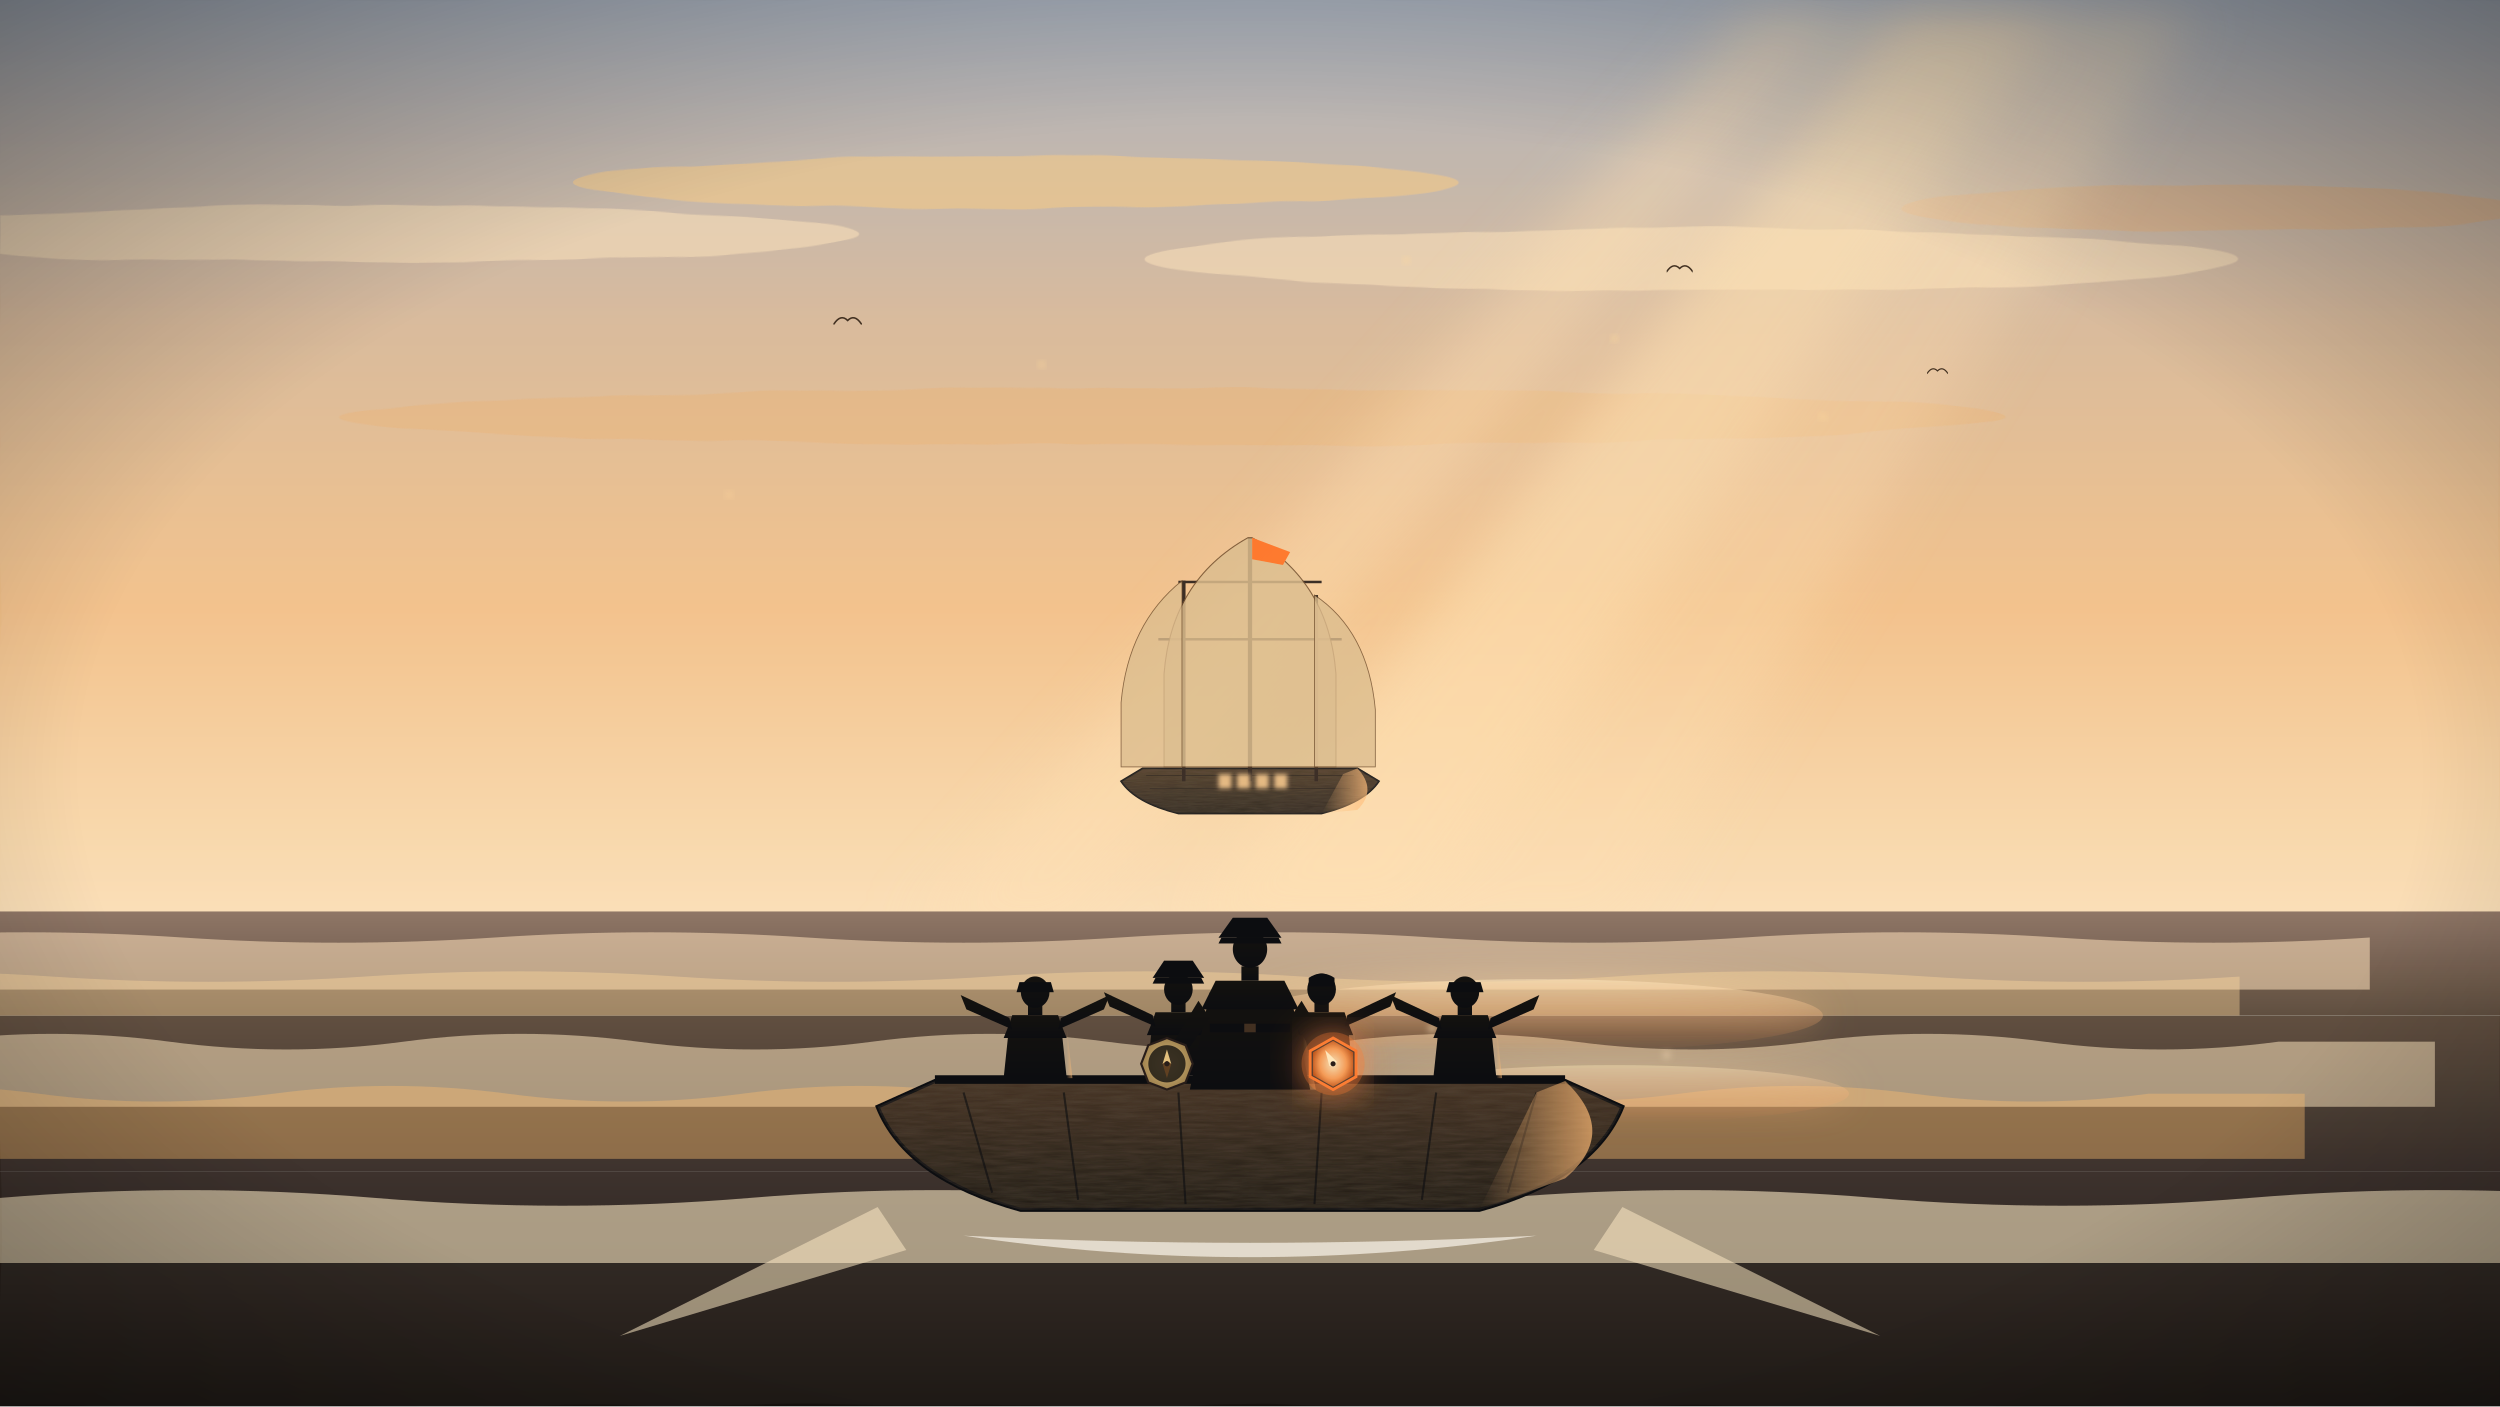
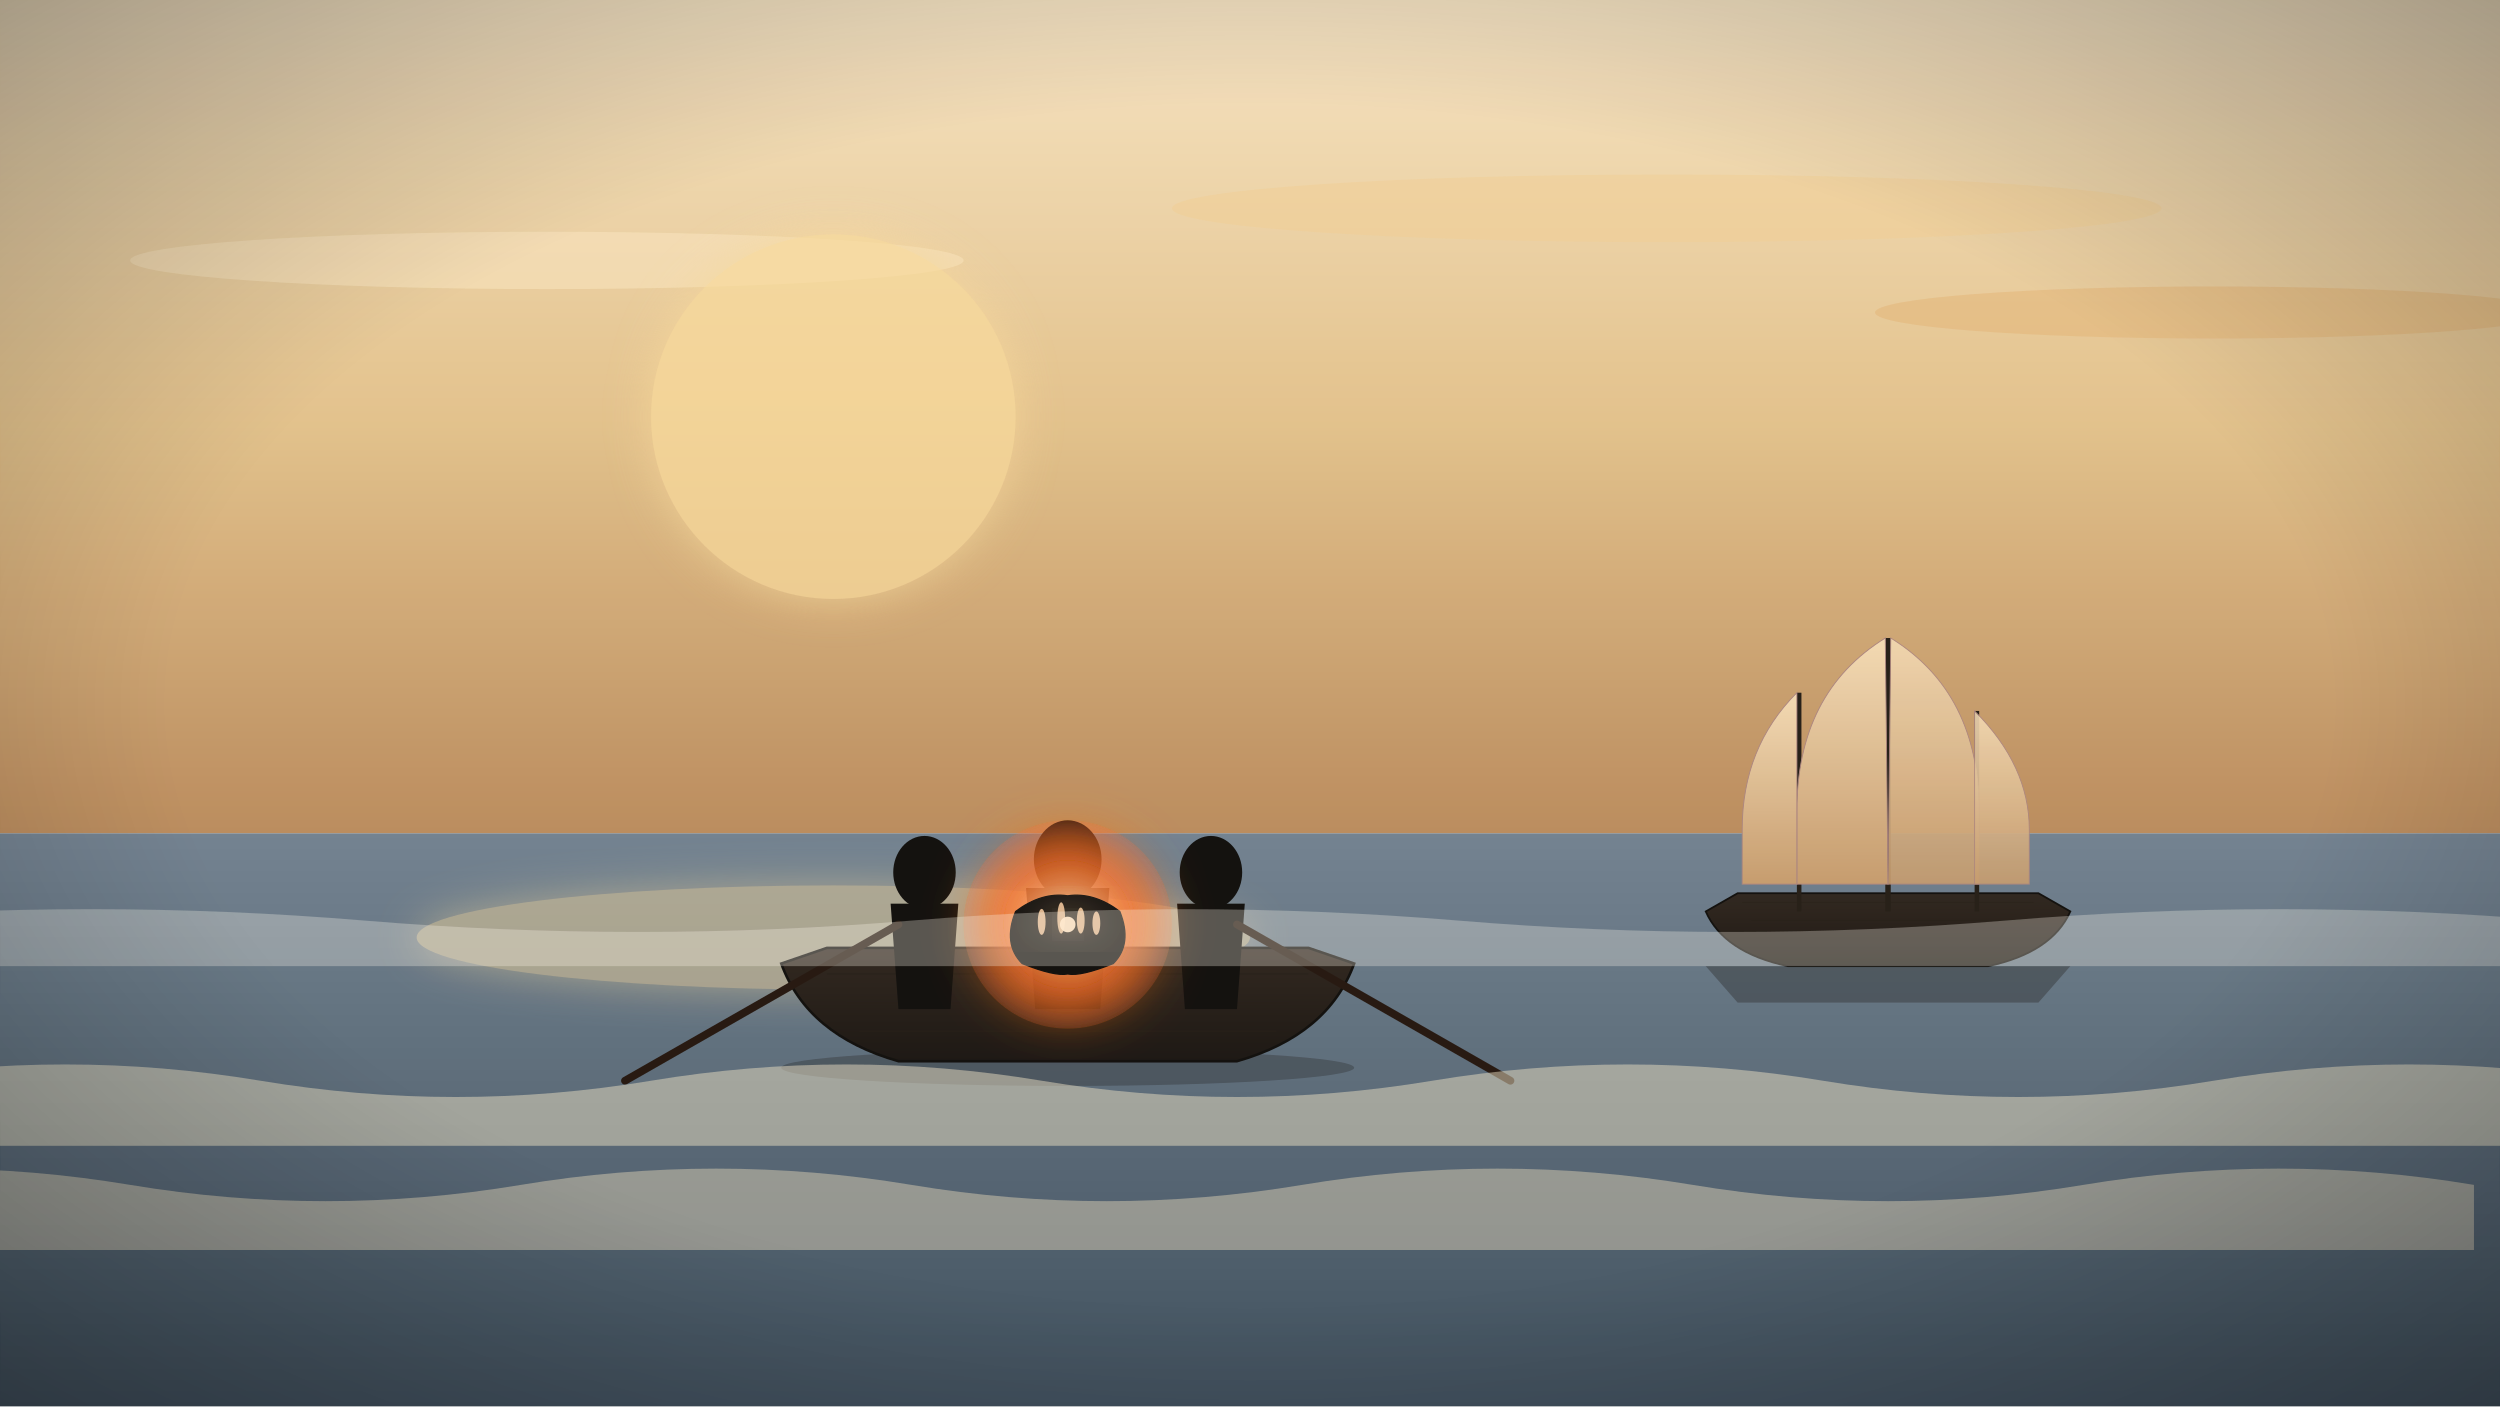
- <svg xmlns="http://www.w3.org/2000/svg" viewBox="0 0 1920 1080" preserveAspectRatio="xMidYMid slice" role="img" aria-label="Scene 10 — Rowboat returning to ship (Act III) — Cartoon Saloon">
+ <svg xmlns="http://www.w3.org/2000/svg" viewBox="0 0 1920 1080" preserveAspectRatio="xMidYMid slice" role="img" aria-label="Scene 10 — Rowboat returning to ship">
  <defs>
-     <linearGradient id="s10_sky" x1="0%" y1="0%" x2="0%" y2="100%">
-       <stop offset="0%" stop-color="#A8B0BC" />
-       <stop offset="35%" stop-color="#D8B898" />
-       <stop offset="65%" stop-color="#F2C088" />
-       <stop offset="100%" stop-color="#FBE0B8" />
+     <linearGradient id="sky10" x1="0%" y1="0%" x2="0%" y2="100%">
+       <stop offset="0%" stop-color="#F5E2C0" />
+       <stop offset="50%" stop-color="#E2C088" />
+       <stop offset="100%" stop-color="#B88858" />
    </linearGradient>
-     <linearGradient id="s10_seaFar" x1="0%" y1="0%" x2="0%" y2="100%">
-       <stop offset="0%" stop-color="#8A7060" />
-       <stop offset="100%" stop-color="#5A4838" />
+     <linearGradient id="water10" x1="0%" y1="0%" x2="0%" y2="100%">
+       <stop offset="0%" stop-color="#6E7E8C" />
+       <stop offset="100%" stop-color="#3A4A58" />
    </linearGradient>
-     <linearGradient id="s10_seaMid" x1="0%" y1="0%" x2="0%" y2="100%">
-       <stop offset="0%" stop-color="#5A4838" />
-       <stop offset="100%" stop-color="#352A24" />
+     <linearGradient id="hull10" x1="0%" y1="0%" x2="0%" y2="100%">
+       <stop offset="0%" stop-color="#2A2018" />
+       <stop offset="100%" stop-color="#15100B" />
    </linearGradient>
-     <linearGradient id="s10_seaClose" x1="0%" y1="0%" x2="0%" y2="100%">
-       <stop offset="0%" stop-color="#352A24" />
-       <stop offset="100%" stop-color="#15100C" />
+     <linearGradient id="sail10" x1="0%" y1="0%" x2="0%" y2="100%">
+       <stop offset="0%" stop-color="#F2D8B0" />
+       <stop offset="100%" stop-color="#C49868" />
    </linearGradient>
-     <linearGradient id="s10_hull" x1="0%" y1="0%" x2="0%" y2="100%">
-       <stop offset="0%" stop-color="#3A2818" />
-       <stop offset="100%" stop-color="#15100A" />
-     </linearGradient>
-     <linearGradient id="s10_hullRim" x1="100%" y1="0%" x2="0%" y2="0%">
-       <stop offset="0%" stop-color="#FFB870" stop-opacity="0.7" />
-       <stop offset="100%" stop-color="#FFB870" stop-opacity="0" />
-     </linearGradient>
-     <linearGradient id="s10_glitter" x1="0%" y1="0%" x2="0%" y2="100%">
-       <stop offset="0%" stop-color="#FFE6B8" stop-opacity="0.75" />
-       <stop offset="100%" stop-color="#FF8A3A" stop-opacity="0" />
-     </linearGradient>
-     <linearGradient id="s10_char" x1="0%" y1="0%" x2="0%" y2="100%">
-       <stop offset="0%" stop-color="#0A0805" />
-       <stop offset="100%" stop-color="#020306" />
-     </linearGradient>
-     <linearGradient id="s10_charRim" x1="100%" y1="0%" x2="0%" y2="0%">
-       <stop offset="0%" stop-color="#FFB870" stop-opacity="0.55" />
-       <stop offset="50%" stop-color="#FFB870" stop-opacity="0" />
-     </linearGradient>
-     <radialGradient id="s10_brassGlow" cx="50%" cy="50%" r="60%">
-       <stop offset="0%" stop-color="#E0BC78" />
-       <stop offset="100%" stop-color="#8B6E3C" />
+     <radialGradient id="orangeFinger10" cx="50%" cy="50%" r="60%">
+       <stop offset="0%" stop-color="#FFCFA0" stop-opacity="0.95" />
+       <stop offset="50%" stop-color="#FF6B1A" stop-opacity="0.65" />
+       <stop offset="100%" stop-color="#FF6B1A" stop-opacity="0" />
    </radialGradient>
-     <radialGradient id="s10_orangeGlow" cx="50%" cy="50%" r="60%">
-       <stop offset="0%" stop-color="#FFE6B8" />
-       <stop offset="55%" stop-color="#FF9D52" />
-       <stop offset="100%" stop-color="#B33B00" />
-     </radialGradient>
-     <filter id="s10_woodGrain" x="0%" y="0%" width="100%" height="100%">
-       <feTurbulence type="fractalNoise" baseFrequency="0.04 0.4" numOctaves="3" seed="29" />
-       <feColorMatrix values="0 0 0 0 0.15  0 0 0 0 0.10  0 0 0 0 0.06  0 0 0 0.55 0" />
-       <feComposite in2="SourceGraphic" operator="in" />
-     </filter>
-     <filter id="s10_painterly" x="-5%" y="-5%" width="110%" height="110%">
-       <feTurbulence type="fractalNoise" baseFrequency="0.008" numOctaves="3" seed="33" />
-       <feDisplacementMap in="SourceGraphic" scale="6" />
-     </filter>
-     <filter id="s10_bloom" x="-50%" y="-50%" width="200%" height="200%">
-       <feGaussianBlur stdDeviation="14" />
+     <filter id="bloom10" x="-50%" y="-50%" width="200%" height="200%">
+       <feGaussianBlur stdDeviation="16" />
      <feMerge>
        <feMergeNode />
        <feMergeNode in="SourceGraphic" />
      </feMerge>
    </filter>
-     <filter id="s10_softGlow" x="-50%" y="-50%" width="200%" height="200%">
-       <feGaussianBlur stdDeviation="3" />
+     <filter id="painterly10">
+       <feTurbulence type="fractalNoise" baseFrequency="0.013" numOctaves="2" seed="20" />
+       <feDisplacementMap in="SourceGraphic" scale="2" />
    </filter>
-     <filter id="s10_rayBlur" x="-50%" y="-50%" width="200%" height="200%">
-       <feGaussianBlur stdDeviation="22" />
-     </filter>
-     <path id="s10_waveBack" d="M 0,0 Q 120,-8 240,0 T 480,0 T 720,0 T 960,0 T 1200,0 T 1440,0 T 1680,0 T 1920,0 L 1920,40 L 0,40 Z" />
-     <path id="s10_waveMid" d="M 0,0 Q 90,-12 180,0 T 360,0 T 540,0 T 720,0 T 900,0 T 1080,0 T 1260,0 T 1440,0 T 1620,0 T 1800,0 L 1920,0 L 1920,50 L 0,50 Z" />
-     <circle id="s10_dust" r="2" fill="#FFD898" filter="url(#s10_softGlow)" />
-     <symbol id="s10_gull" viewBox="-12 -8 24 16">
-       <path d="M -12,2 Q -6,-7 0,-1 Q 6,-7 12,2" fill="none" stroke="#3A2818" stroke-width="1.4" stroke-linecap="round">
-         <animate attributeName="d" values="M -12,2 Q -6,-7 0,-1 Q 6,-7 12,2;M -12,-1 Q -6,2 0,-1 Q 6,2 12,-1;M -12,2 Q -6,-7 0,-1 Q 6,-7 12,2" dur="1.6s" repeatCount="indefinite" />
-       </path>
-     </symbol>
+     <radialGradient id="vig10" cx="50%" cy="50%" r="78%">
+       <stop offset="55%" stop-color="#000" stop-opacity="0" />
+       <stop offset="100%" stop-color="#000" stop-opacity="0.4" />
+     </radialGradient>
+     <path id="wave10" d="M 0,30 Q 150,5 300,30 T 600,30 T 900,30 T 1200,30 T 1500,30 T 1800,30 T 2100,30 L 2100,80 L 0,80 Z" />
  </defs>
-   <g transform="translate(960 540)">
-     <g>
-       <animateTransform attributeName="transform" type="scale" values="1.0; 1.02; 1.04" keyTimes="0;0.5;1" dur="8s" fill="freeze" />
-       <g transform="translate(-960 -540)">
-         <rect x="0" y="0" width="1920" height="720" fill="url(#s10_sky)" />
-         <g opacity="0.55" filter="url(#s10_painterly)">
-           <ellipse cx="280" cy="180" rx="380" ry="22" fill="#FBE0B8" />
-           <ellipse cx="780" cy="140" rx="340" ry="20" fill="#F8C880" />
-           <ellipse cx="1300" cy="200" rx="420" ry="24" fill="#FBE0B8" />
-           <ellipse cx="1700" cy="160" rx="240" ry="18" fill="#E8A868" opacity="0.65" />
-           <ellipse cx="900" cy="320" rx="640" ry="22" fill="#F0A858" opacity="0.45" />
+   <g>
+     <animateTransform attributeName="transform" type="translate" values="60 0; 0 0; -60 0" keyTimes="0;0.5;1" dur="8s" fill="freeze" />
+     <rect x="-100" y="0" width="2120" height="640" fill="url(#sky10)" />
+     <g opacity="0.5">
+       <ellipse cx="420" cy="200" rx="320" ry="22" fill="#FAE6C0" />
+       <ellipse cx="1280" cy="160" rx="380" ry="26" fill="#F0CC90" />
+       <ellipse cx="1700" cy="240" rx="260" ry="20" fill="#E2B070" />
+     </g>
+     <circle cx="640" cy="320" r="140" fill="#F8D898" opacity="0.7" filter="url(#bloom10)" />
+     <rect x="-100" y="640" width="2120" height="440" fill="url(#water10)" />
+     <ellipse cx="640" cy="720" rx="320" ry="40" fill="#F8D898" opacity="0.45" filter="url(#bloom10)" />
+     <g transform="translate(1450 700) scale(0.7)">
+       <path d="M -200,0 Q -180,45 -110,60 L 110,60 Q 180,45 200,0 L 165,-20 L -165,-20 Z" fill="url(#hull10)" stroke="#0A0805" stroke-width="2" />
+       <line x1="-160" y1="-10" x2="160" y2="-10" stroke="#1F1810" stroke-width="1" opacity="0.6" />
+       <line x1="-150" y1="10" x2="150" y2="10" stroke="#1F1810" stroke-width="1" opacity="0.6" />
+       <rect x="-3" y="-300" width="6" height="300" fill="#1F1810" />
+       <rect x="-100" y="-240" width="5" height="240" fill="#1F1810" />
+       <rect x="95" y="-220" width="5" height="220" fill="#1F1810" />
+       <path d="M -3,-300 Q -100,-240 -100,-110 L -100,-30 L 0,-30 Z" fill="url(#sail10)" stroke="#A8807A" stroke-width="1" />
+       <path d="M 3,-300 Q 100,-240 100,-110 L 100,-30 L 0,-30 Z" fill="url(#sail10)" stroke="#A8807A" stroke-width="1" opacity="0.9" />
+       <path d="M -100,-240 Q -160,-180 -160,-90 L -160,-30 L -100,-30 Z" fill="url(#sail10)" stroke="#A8807A" stroke-width="1" />
+       <path d="M 95,-220 Q 155,-160 155,-90 L 155,-30 L 95,-30 Z" fill="url(#sail10)" stroke="#A8807A" stroke-width="1" opacity="0.9" />
+       <path d="M -200,60 L 200,60 L 165,100 L -165,100 Z" fill="#1A1614" opacity="0.35" />
+     </g>
+     <g transform="translate(820 760)">
+       <animateTransform attributeName="transform" type="translate" values="700 760; 780 758; 860 760" keyTimes="0;0.5;1" dur="8s" fill="freeze" />
+       <ellipse cx="0" cy="60" rx="220" ry="14" fill="#1A1614" opacity="0.3" />
+       <path d="M -220,-20 Q -200,35 -130,55 L 130,55 Q 200,35 220,-20 L 185,-32 L -185,-32 Z" fill="url(#hull10)" stroke="#0A0805" stroke-width="2" />
+       <line x1="-185" y1="-12" x2="185" y2="-12" stroke="#1F1810" stroke-width="1" opacity="0.6" />
+       <line x1="-170" y1="10" x2="170" y2="10" stroke="#1F1810" stroke-width="1" opacity="0.6" />
+       <line x1="-160" y1="32" x2="160" y2="32" stroke="#1F1810" stroke-width="1" opacity="0.5" />
+       <g fill="#0A0805">
+         <ellipse cx="-110" cy="-90" rx="24" ry="28" />
+         <path d="M -136,-66 L -84,-66 L -90,15 L -130,15 Z" />
+         <ellipse cx="0" cy="-100" rx="26" ry="30" />
+         <path d="M -32,-78 L 32,-78 L 25,15 L -25,15 Z" />
+         <ellipse cx="110" cy="-90" rx="24" ry="28" />
+         <path d="M 84,-66 L 136,-66 L 130,15 L 90,15 Z" />
+       </g>
+       <g transform="translate(0 -50)">
+         <circle r="80" fill="url(#orangeFinger10)" filter="url(#bloom10)" opacity="0.9">
+           <animate attributeName="opacity" values="0.7;1;0.85;1;0.8" keyTimes="0;0.25;0.5;0.75;1" dur="3s" repeatCount="indefinite" />
+         </circle>
+         <path d="M -40,-10 Q -50,15 -35,30 Q -10,40 0,38 Q 10,40 35,30 Q 50,15 40,-10 Q 20,-25 0,-22 Q -20,-25 -40,-10 Z" fill="#0A0805" stroke="#0A0805" stroke-width="1" />
+         <g fill="#FFCFA0" opacity="0.85" filter="url(#bloom10)">
+           <ellipse cx="-20" cy="-2" rx="3" ry="10" />
+           <ellipse cx="-5" cy="-5" rx="3" ry="12" />
+           <ellipse cx="10" cy="-3" rx="3" ry="10" />
+           <ellipse cx="22" cy="-1" rx="3" ry="9" />
        </g>
-         <g filter="url(#s10_rayBlur)" opacity="0.6">
-           <polygon points="1620,-50 1500,-50 900,720 1080,720" fill="#FFE0B0" />
-           <polygon points="1480,-50 1400,-50 700,720 820,720" fill="#FFE0B0" opacity="0.7" />
-           <polygon points="1720,-50 1620,-50 1080,720 1240,720" fill="#FFE0B0" opacity="0.55" />
-         </g>
-         <g transform="translate(960 600) scale(0.55)" opacity="0.9">
-           <path d="M -180,0 Q -160,30 -100,45 L 100,45 Q 160,30 180,0 L 150,-18 L -150,-18 Z" fill="url(#s10_hull)" stroke="#020306" stroke-width="2.5" />
-           <path d="M -180,0 Q -160,30 -100,45 L 100,45 Q 160,30 180,0 L 150,-18 L -150,-18 Z" fill="url(#s10_hull)" filter="url(#s10_woodGrain)" opacity="0.55" />
-           <line x1="-145" y1="-8" x2="145" y2="-8" stroke="#020306" stroke-width="1" opacity="0.6" />
-           <line x1="-140" y1="10" x2="140" y2="10" stroke="#020306" stroke-width="1" opacity="0.5" />
-           <rect x="-3" y="-340" width="6" height="340" fill="#1F1410" />
-           <rect x="-95" y="-280" width="5" height="280" fill="#1F1410" />
-           <rect x="90" y="-260" width="5" height="260" fill="#1F1410" />
-           <rect x="-100" y="-280" width="200" height="3.5" fill="#1F1410" />
-           <rect x="-128" y="-200" width="256" height="3.5" fill="#1F1410" />
-           <path d="M -3,-340 Q -110,-280 -120,-150 L -120,-20 L 120,-20 L 120,-150 Q 110,-280 3,-340 Z" fill="#D8B888" stroke="#5A3818" stroke-width="1.5" opacity="0.85" />
-           <path d="M -95,-280 Q -170,-220 -180,-110 L -180,-20 L -95,-20 Z" fill="#D8B888" stroke="#5A3818" stroke-width="1.2" opacity="0.8" />
-           <path d="M 90,-260 Q 165,-210 175,-100 L 175,-20 L 90,-20 Z" fill="#D8B888" stroke="#5A3818" stroke-width="1.2" opacity="0.8" />
-           <rect x="-44" y="-10" width="18" height="20" fill="#FFCB8A" opacity="0.85" filter="url(#s10_softGlow)" />
-           <rect x="-18" y="-10" width="18" height="20" fill="#FFCB8A" opacity="0.85" filter="url(#s10_softGlow)" />
-           <rect x="8" y="-10" width="18" height="20" fill="#FFCB8A" opacity="0.85" filter="url(#s10_softGlow)" />
-           <rect x="34" y="-10" width="18" height="20" fill="#FFCB8A" opacity="0.85" filter="url(#s10_softGlow)" />
-           <path d="M 3,-340 L 56,-320 L 46,-302 L 3,-310 Z" fill="#FF6B1A">
-             <animateTransform attributeName="transform" type="skewX" values="0;4;0;-3;0" keyTimes="0;0.25;0.5;0.75;1" dur="3s" repeatCount="indefinite" />
-           </path>
-           <path d="M 150,-18 Q 178,12 150,40 L 100,45 L 130,-10 Z" fill="url(#s10_hullRim)" />
-         </g>
-         <rect x="0" y="700" width="1920" height="80" fill="url(#s10_seaFar)" />
-         <use href="#s10_waveBack" x="-100" y="720" fill="#FFE0B8" opacity="0.55">
-           <animate attributeName="x" values="-100;-340;-100" dur="22s" repeatCount="indefinite" />
-         </use>
-         <use href="#s10_waveBack" x="-200" y="750" fill="#FFD898" opacity="0.4">
-           <animate attributeName="x" values="-200;-40;-200" dur="18s" repeatCount="indefinite" />
-         </use>
-         <rect x="0" y="780" width="1920" height="120" fill="url(#s10_seaMid)" />
-         <use href="#s10_waveMid" x="-50" y="800" fill="#FAE0B8" opacity="0.55">
-           <animate attributeName="x" values="-50;-280;-50" dur="14s" repeatCount="indefinite" />
-         </use>
-         <use href="#s10_waveMid" x="-150" y="840" fill="#F8B868" opacity="0.42">
-           <animate attributeName="x" values="-150;30;-150" dur="11s" repeatCount="indefinite" />
-         </use>
-         <rect x="0" y="900" width="1920" height="180" fill="url(#s10_seaClose)" />
-         <use href="#s10_waveMid" x="0" y="920" fill="#FAE6C0" opacity="0.6" transform="scale(1.6 1)">
-           <animate attributeName="x" values="0;-180;0" dur="9s" repeatCount="indefinite" />
-         </use>
-         <ellipse cx="1180" cy="780" rx="220" ry="28" fill="url(#s10_glitter)" filter="url(#s10_bloom)" opacity="0.75" />
-         <ellipse cx="1240" cy="840" rx="180" ry="22" fill="url(#s10_glitter)" filter="url(#s10_bloom)" opacity="0.6" />
-         <g fill="#FFE6B8" filter="url(#s10_softGlow)">
-           <circle cx="1100" cy="790" r="2.4">
-             <animate attributeName="opacity" values="0.3;0.95;0.3" dur="1.4s" repeatCount="indefinite" />
-           </circle>
-           <circle cx="1280" cy="810" r="2">
-             <animate attributeName="opacity" values="0.4;0.85;0.4" dur="1.6s" repeatCount="indefinite" />
-           </circle>
-           <circle cx="1180" cy="860" r="2.2">
-             <animate attributeName="opacity" values="0.35;0.9;0.35" dur="1.8s" repeatCount="indefinite" />
-           </circle>
-         </g>
-         <g>
-           <use href="#s10_gull" x="640" y="240" width="22" height="14">
-             <animateTransform attributeName="transform" type="translate" values="0 0;30 -4;60 4;90 -3;120 -2" keyTimes="0;0.25;0.5;0.75;1" dur="10s" fill="freeze" />
-           </use>
-           <use href="#s10_gull" x="1280" y="200" width="20" height="14">
-             <animateTransform attributeName="transform" type="translate" values="0 0;25 4;50 -5;75 3;100 -4" keyTimes="0;0.25;0.5;0.75;1" dur="10s" fill="freeze" />
-           </use>
-           <use href="#s10_gull" x="1480" y="280" width="16" height="11">
-             <animateTransform attributeName="transform" type="translate" values="0 0;-18 -3;-36 4;-54 -5;-75 -3" keyTimes="0;0.25;0.5;0.75;1" dur="10s" fill="freeze" />
-           </use>
-         </g>
-         <g>
-           <animateTransform attributeName="transform" type="translate" values="0 0;0 -3;0 -6;0 -8;0 -6" keyTimes="0;0.25;0.5;0.75;1" dur="4s" repeatCount="indefinite" />
-           <g transform="translate(960 850) scale(1.1)">
-             <path d="M -260,0 Q -240,50 -160,72 L 160,72 Q 240,50 260,0 L 220,-18 L -220,-18 Z" fill="url(#s10_hull)" stroke="#020306" stroke-width="2.8" />
-             <path d="M -260,0 Q -240,50 -160,72 L 160,72 Q 240,50 260,0 L 220,-18 L -220,-18 Z" fill="url(#s10_hull)" filter="url(#s10_woodGrain)" opacity="0.65" />
-             <rect x="-220" y="-22" width="440" height="6" fill="#020306" />
-             <line x1="-200" y1="-10" x2="-180" y2="60" stroke="#020306" stroke-width="1.5" opacity="0.6" />
-             <line x1="-130" y1="-10" x2="-120" y2="65" stroke="#020306" stroke-width="1.5" opacity="0.6" />
-             <line x1="-50" y1="-10" x2="-45" y2="68" stroke="#020306" stroke-width="1.5" opacity="0.6" />
-             <line x1="50" y1="-10" x2="45" y2="68" stroke="#020306" stroke-width="1.5" opacity="0.6" />
-             <line x1="130" y1="-10" x2="120" y2="65" stroke="#020306" stroke-width="1.5" opacity="0.6" />
-             <line x1="200" y1="-10" x2="180" y2="60" stroke="#020306" stroke-width="1.5" opacity="0.6" />
-             <path d="M 220,-18 Q 258,18 220,50 L 160,72 L 200,-10 Z" fill="url(#s10_hullRim)" />
-             <g transform="translate(-150 -50)">
-               <animateTransform attributeName="transform" type="translate" values="-150 -50;-150 -56;-150 -50;-150 -54;-150 -50" keyTimes="0;0.25;0.5;0.75;1" dur="2.2s" repeatCount="indefinite" />
-               <path d="M -18,-8 L -22,30 L 22,30 L 18,-8 Z" fill="url(#s10_char)" />
-               <path d="M -18,-8 L -22,2 L 22,2 L 18,-8 L 16,-14 L -16,-14 Z" fill="url(#s10_char)" />
-               <rect x="-5" y="-22" width="10" height="8" fill="url(#s10_char)" />
-               <ellipse cx="0" cy="-30" rx="10" ry="11" fill="url(#s10_char)" />
-               <path d="M -11,-37 L 11,-37 L 13,-30 L -13,-30 Z" fill="#020306" />
-               <g>
-                 <animateTransform attributeName="transform" type="rotate" values="-20 0 -10;15 0 -10;-20 0 -10" keyTimes="0;0.5;1" dur="2.2s" repeatCount="indefinite" />
-                 <path d="M -18,-12 L -52,-28 L -48,-18 L -16,-4 Z" fill="url(#s10_char)" />
-                 <path d="M 18,-12 L 52,-28 L 48,-18 L 16,-4 Z" fill="url(#s10_char)" />
-               </g>
-               <path d="M 18,-8 L 22,30 L 26,30 L 22,-6 Z" fill="url(#s10_charRim)" />
-             </g>
-             <g transform="translate(-50 -52)">
-               <animateTransform attributeName="transform" type="translate" values="-50 -52;-50 -58;-50 -52;-50 -56;-50 -52" keyTimes="0;0.25;0.5;0.75;1" dur="2.3s" repeatCount="indefinite" />
-               <path d="M -18,-8 L -22,30 L 22,30 L 18,-8 Z" fill="url(#s10_char)" />
-               <path d="M -18,-8 L -22,2 L 22,2 L 18,-8 L 16,-14 L -16,-14 Z" fill="url(#s10_char)" />
-               <rect x="-5" y="-22" width="10" height="8" fill="url(#s10_char)" />
-               <ellipse cx="0" cy="-30" rx="10" ry="11" fill="url(#s10_char)" />
-               <path d="M -16,-38 L 16,-38 L 18,-34 L -18,-34 Z" fill="#020306" />
-               <path d="M -18,-38 L 18,-38 L 10,-50 L -10,-50 Z" fill="#020306" />
-               <g>
-                 <animateTransform attributeName="transform" type="rotate" values="-20 0 -10;15 0 -10;-20 0 -10" keyTimes="0;0.5;1" dur="2.3s" repeatCount="indefinite" />
-                 <path d="M -18,-12 L -52,-28 L -48,-18 L -16,-4 Z" fill="url(#s10_char)" />
-                 <path d="M 18,-12 L 52,-28 L 48,-18 L 16,-4 Z" fill="url(#s10_char)" />
-               </g>
-               <path d="M 18,-8 L 22,30 L 26,30 L 22,-6 Z" fill="url(#s10_charRim)" />
-             </g>
-             <g transform="translate(50 -52)">
-               <animateTransform attributeName="transform" type="translate" values="50 -52;50 -58;50 -52;50 -56;50 -52" keyTimes="0;0.25;0.5;0.75;1" dur="2.4s" repeatCount="indefinite" />
-               <path d="M -18,-8 L -22,30 L 22,30 L 18,-8 Z" fill="url(#s10_char)" />
-               <path d="M -18,-8 L -22,2 L 22,2 L 18,-8 L 16,-14 L -16,-14 Z" fill="url(#s10_char)" />
-               <rect x="-5" y="-22" width="10" height="8" fill="url(#s10_char)" />
-               <ellipse cx="0" cy="-30" rx="10" ry="11" fill="url(#s10_char)" />
-               <path d="M -9,-38 Q 0,-44 9,-38 L 9,-32 L -9,-32 Z" fill="#020306" />
-               <g>
-                 <animateTransform attributeName="transform" type="rotate" values="-20 0 -10;15 0 -10;-20 0 -10" keyTimes="0;0.5;1" dur="2.4s" repeatCount="indefinite" />
-                 <path d="M -18,-12 L -52,-28 L -48,-18 L -16,-4 Z" fill="url(#s10_char)" />
-                 <path d="M 18,-12 L 52,-28 L 48,-18 L 16,-4 Z" fill="url(#s10_char)" />
-               </g>
-               <path d="M 18,-8 L 22,30 L 26,30 L 22,-6 Z" fill="url(#s10_charRim)" />
-             </g>
-             <g transform="translate(150 -50)">
-               <animateTransform attributeName="transform" type="translate" values="150 -50;150 -56;150 -50;150 -54;150 -50" keyTimes="0;0.25;0.5;0.75;1" dur="2.5s" repeatCount="indefinite" />
-               <path d="M -18,-8 L -22,30 L 22,30 L 18,-8 Z" fill="url(#s10_char)" />
-               <path d="M -18,-8 L -22,2 L 22,2 L 18,-8 L 16,-14 L -16,-14 Z" fill="url(#s10_char)" />
-               <rect x="-5" y="-22" width="10" height="8" fill="url(#s10_char)" />
-               <ellipse cx="0" cy="-30" rx="10" ry="11" fill="url(#s10_char)" />
-               <path d="M -11,-37 L 11,-37 L 13,-30 L -13,-30 Z" fill="#020306" />
-               <g>
-                 <animateTransform attributeName="transform" type="rotate" values="-20 0 -10;15 0 -10;-20 0 -10" keyTimes="0;0.5;1" dur="2.5s" repeatCount="indefinite" />
-                 <path d="M -18,-12 L -52,-28 L -48,-18 L -16,-4 Z" fill="url(#s10_char)" />
-                 <path d="M 18,-12 L 52,-28 L 48,-18 L 16,-4 Z" fill="url(#s10_char)" />
-               </g>
-               <path d="M 18,-8 L 22,30 L 26,30 L 22,-6 Z" fill="url(#s10_charRim)" />
-             </g>
-             <g transform="translate(0 -80)">
-               <animateTransform attributeName="transform" type="translate" values="0 -80; 0 -82; 0 -80; 0 -81; 0 -80" keyTimes="0;0.25;0.5;0.75;1" dur="5s" repeatCount="indefinite" />
-               <path d="M -28,0 L -42,68 L 42,68 L 28,0 Z" fill="url(#s10_char)" />
-               <rect x="-28" y="22" width="56" height="6" fill="#020306" />
-               <rect x="-4" y="22" width="8" height="6" fill="#3A2818" />
-               <path d="M -28,0 L -34,12 L 34,12 L 28,0 L 24,-8 L -24,-8 Z" fill="url(#s10_char)" />
-               <rect x="-6" y="-18" width="12" height="10" fill="url(#s10_char)" />
-               <ellipse cx="0" cy="-30" rx="12" ry="13" fill="url(#s10_char)" />
-               <path d="M -20,-38 L 20,-38 L 22,-34 L -22,-34 Z" fill="#020306" />
-               <path d="M -22,-38 L 22,-38 L 12,-52 L -12,-52 Z" fill="#020306" />
-               <path d="M 28,0 L 42,68 L 46,68 L 32,0 Z" fill="url(#s10_charRim)" opacity="0.75" />
-               <g transform="translate(-36 6)">
-                 <path d="M 0,0 L -18,30 L -10,38 L 8,12 Z" fill="url(#s10_char)" />
-                 <ellipse cx="-14" cy="36" rx="8" ry="6" fill="url(#s10_char)" />
-                 <g transform="translate(-22 44)">
-                   <polygon points="0,-18 13,-13 18,0 13,13 0,18 -13,13 -18,0 -13,-13" fill="url(#s10_brassGlow)" stroke="#1F1410" stroke-width="1.5" />
-                   <circle r="13" fill="#15100A" opacity="0.85" />
-                   <polygon points="0,-10 3,0 0,2 -3,0" fill="#E0BC78" />
-                   <polygon points="0,10 3,0 0,-2 -3,0" fill="#5A3818" />
-                   <circle r="1.8" fill="#1F1410" />
-                 </g>
-               </g>
-               <g transform="translate(36 6)">
-                 <path d="M 0,0 L 18,30 L 10,38 L -8,12 Z" fill="url(#s10_char)" />
-                 <ellipse cx="14" cy="36" rx="8" ry="6" fill="url(#s10_char)" />
-                 <circle cx="22" cy="44" r="22" fill="#FF6B1A" opacity="0.4" filter="url(#s10_bloom)">
-                   <animate attributeName="opacity" values="0.32;0.5;0.32" dur="2.8s" repeatCount="indefinite" />
-                 </circle>
-                 <g transform="translate(22 44)">
-                   <polygon points="0,-18 16,-9 16,9 0,18 -16,9 -16,-9" fill="#1F1410" stroke="#FF6B1A" stroke-width="2" />
-                   <polygon points="0,-16 14,-8 14,8 0,16 -14,8 -14,-8" fill="url(#s10_orangeGlow)" filter="url(#s10_bloom)" opacity="0.95">
-                     <animate attributeName="opacity" values="0.85;1;0.85" dur="2.4s" repeatCount="indefinite" />
-                   </polygon>
-                   <polygon points="0,-11 3,0 0,2 -3,0" fill="#FFE6B8" transform="rotate(-30)" />
-                   <circle r="1.8" fill="#1F1410" />
-                 </g>
-               </g>
-             </g>
-             <path d="M -260,70 L -440,160 L -240,100 Z" fill="#FAE6C0" opacity="0.55" />
-             <path d="M 260,70 L 440,160 L 240,100 Z" fill="#FAE6C0" opacity="0.55" />
-             <path d="M -200,90 Q 0,100 200,90 Q 0,120 -200,90 Z" fill="#FAF4E9" opacity="0.7" />
-           </g>
-         </g>
-         <g>
-           <use href="#s10_dust" x="1240" y="260">
-             <animate attributeName="y" values="260;620" dur="9s" repeatCount="indefinite" />
-             <animate attributeName="opacity" values="0;0.75;0.5;0" dur="9s" repeatCount="indefinite" />
-           </use>
-           <use href="#s10_dust" x="1080" y="200">
-             <animate attributeName="y" values="200;620" dur="11s" repeatCount="indefinite" />
-             <animate attributeName="opacity" values="0;0.7;0.5;0" dur="11s" repeatCount="indefinite" />
-           </use>
-           <use href="#s10_dust" x="800" y="280">
-             <animate attributeName="y" values="280;680" dur="10s" repeatCount="indefinite" />
-             <animate attributeName="opacity" values="0;0.6;0.4;0" dur="10s" repeatCount="indefinite" />
-           </use>
-           <use href="#s10_dust" x="1400" y="320">
-             <animate attributeName="y" values="320;700" dur="12s" repeatCount="indefinite" />
-             <animate attributeName="opacity" values="0;0.6;0.4;0" dur="12s" repeatCount="indefinite" />
-           </use>
-           <use href="#s10_dust" x="560" y="380">
-             <animate attributeName="y" values="380;700" dur="10s" repeatCount="indefinite" />
-             <animate attributeName="opacity" values="0;0.55;0.35;0" dur="10s" repeatCount="indefinite" />
-           </use>
-         </g>
+         <circle r="6" fill="#FFE2C0" opacity="0.95" filter="url(#bloom10)" />
+       </g>
+       <g>
+         <line x1="-130" y1="-50" x2="-340" y2="70" stroke="#1F1108" stroke-width="6" stroke-linecap="round">
+           <animate attributeName="x2" values="-340;-300;-340;-300;-340" keyTimes="0;0.25;0.5;0.75;1" dur="3s" repeatCount="indefinite" />
+           <animate attributeName="y2" values="70;100;70;100;70" keyTimes="0;0.25;0.5;0.75;1" dur="3s" repeatCount="indefinite" />
+         </line>
+         <line x1="130" y1="-50" x2="340" y2="70" stroke="#1F1108" stroke-width="6" stroke-linecap="round">
+           <animate attributeName="x2" values="340;300;340;300;340" keyTimes="0;0.25;0.5;0.75;1" dur="3s" repeatCount="indefinite" />
+           <animate attributeName="y2" values="70;100;70;100;70" keyTimes="0;0.25;0.5;0.75;1" dur="3s" repeatCount="indefinite" />
+         </line>
      </g>
    </g>
+     <g opacity="0.5">
+       <use href="#wave10" x="-100" y="800" fill="#E8DCBE">
+         <animate attributeName="x" values="-100;-280;-100" dur="14s" repeatCount="indefinite" />
+       </use>
+     </g>
+     <g opacity="0.4">
+       <use href="#wave10" x="-200" y="880" fill="#FAE6C0">
+         <animate attributeName="x" values="-200;-60;-200" dur="11s" repeatCount="indefinite" />
+       </use>
+     </g>
+     <g opacity="0.3">
+       <use href="#wave10" x="-100" y="980" fill="#FAF4E9" transform="scale(1.4 0.7)">
+         <animate attributeName="x" values="-100;-260;-100" dur="13s" repeatCount="indefinite" />
+       </use>
+     </g>
  </g>
-   <rect width="1920" height="1080" fill="#FFFFFF" opacity="0.04" filter="url(#s10_painterly)" pointer-events="none" />
-   <radialGradient id="s10_vig" cx="50%" cy="55%" r="80%">
-     <stop offset="58%" stop-color="#000" stop-opacity="0" />
-     <stop offset="100%" stop-color="#000" stop-opacity="0.48" />
-   </radialGradient>
-   <rect width="1920" height="1080" fill="url(#s10_vig)" pointer-events="none" />
+   <rect width="1920" height="1080" fill="#FFFFFF" opacity="0.04" filter="url(#painterly10)" pointer-events="none" />
+   <rect width="1920" height="1080" fill="url(#vig10)" pointer-events="none" />
</svg>
